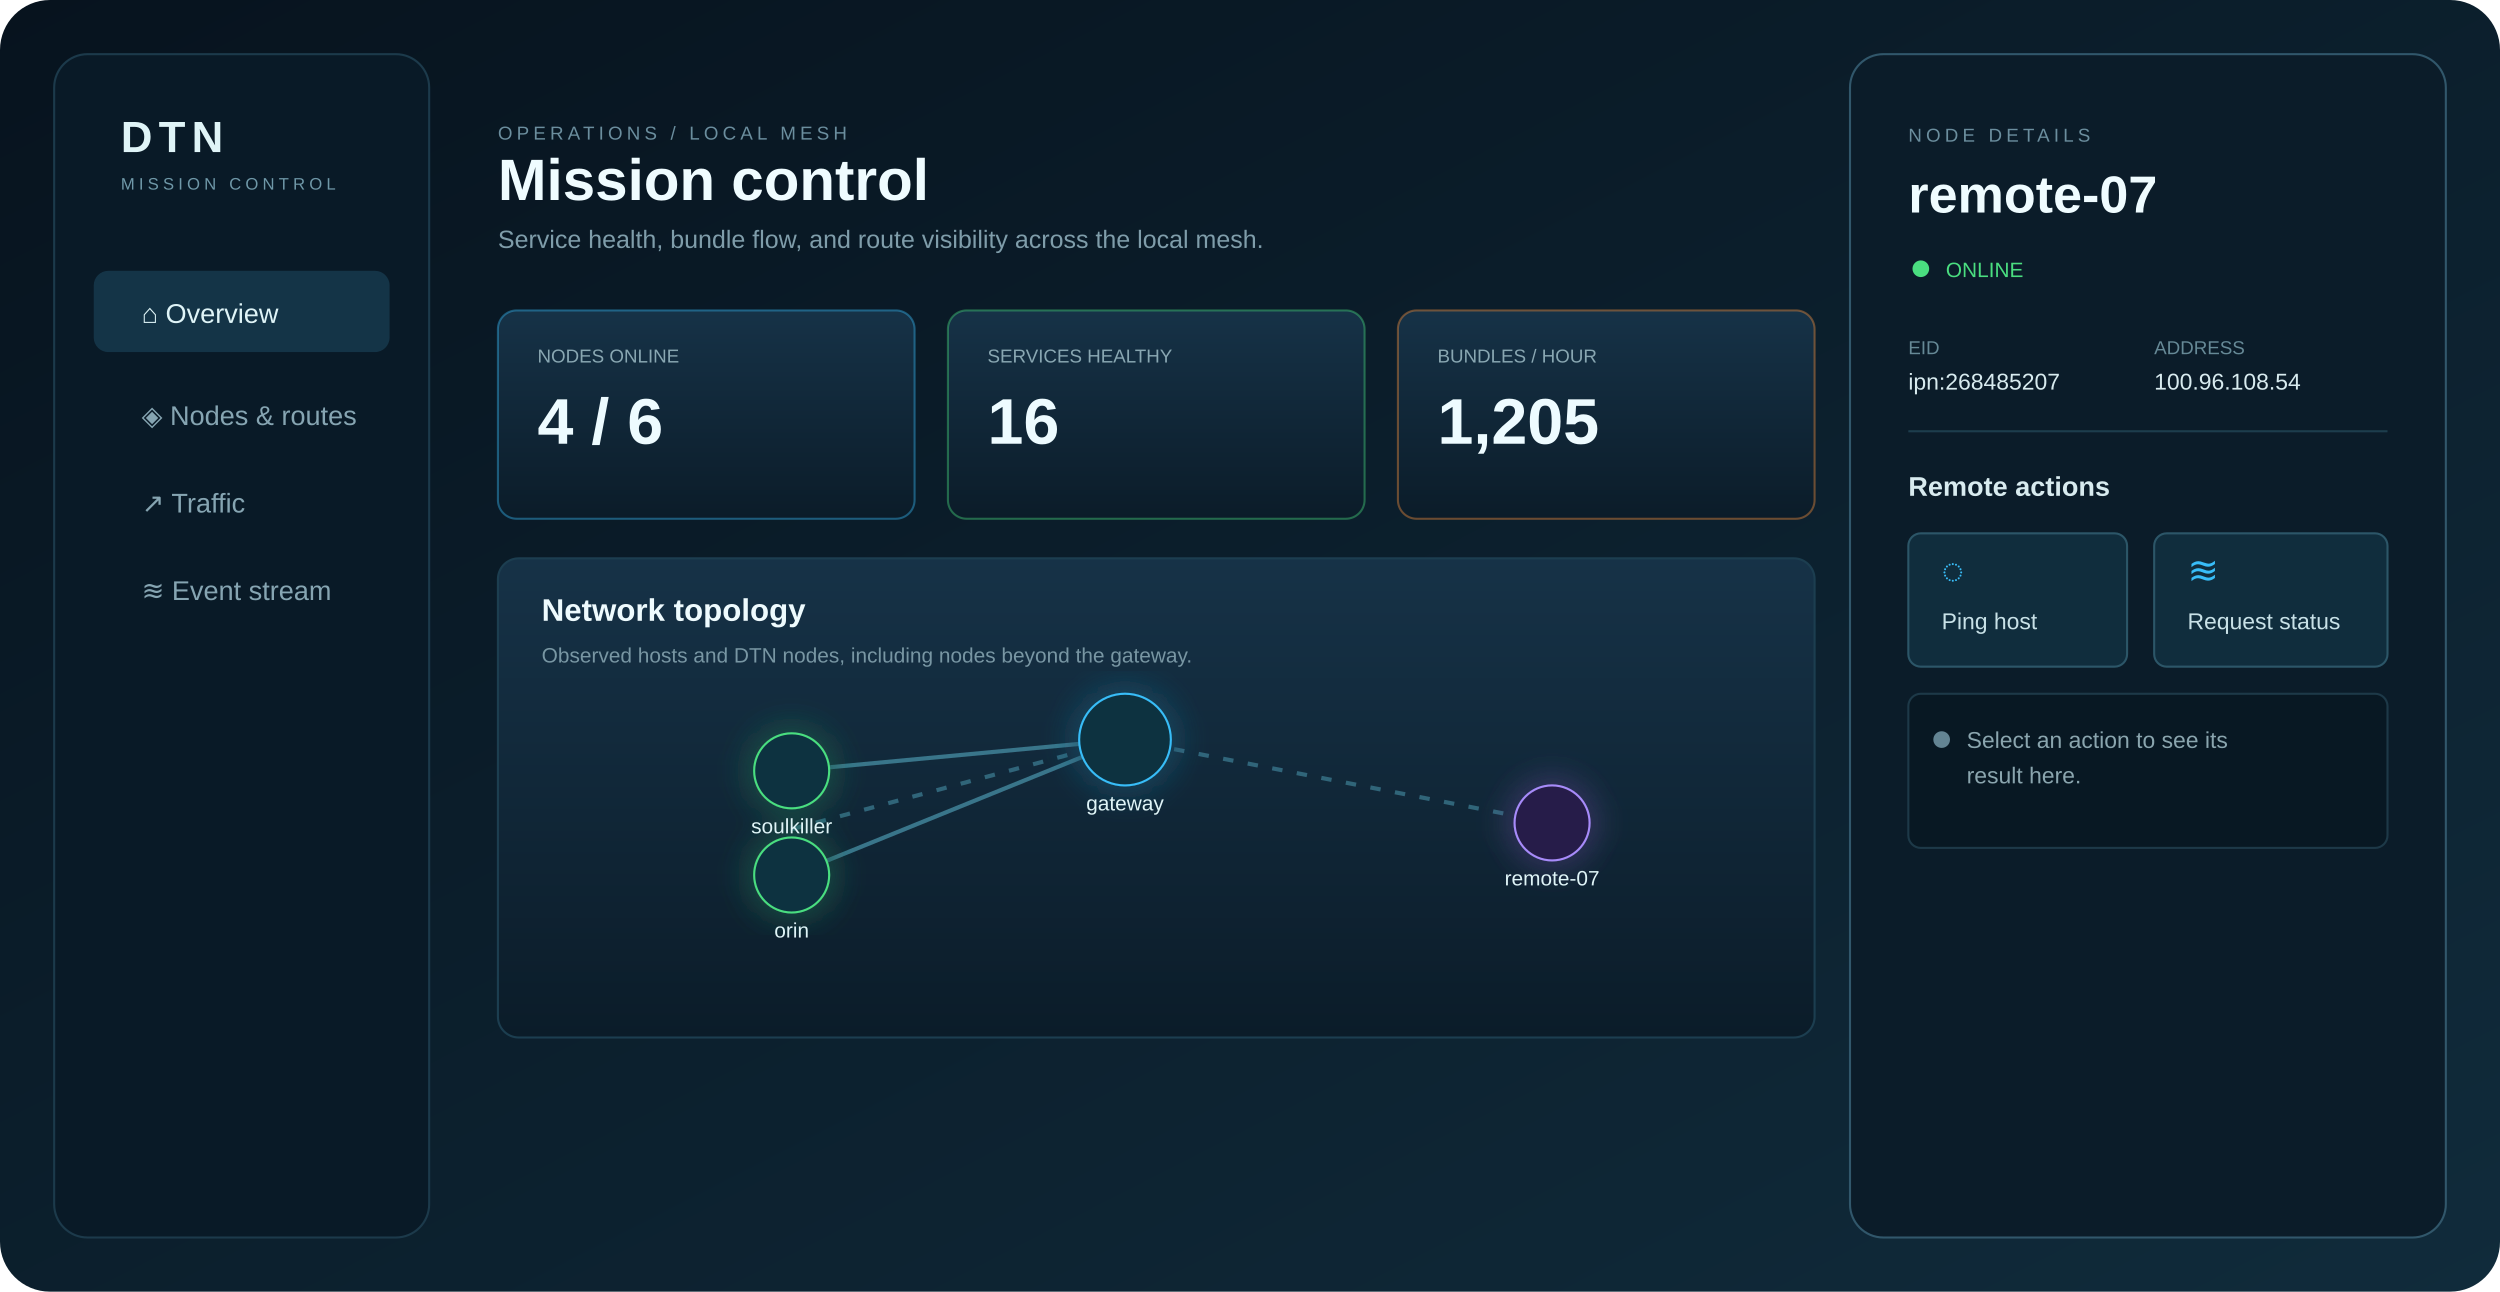
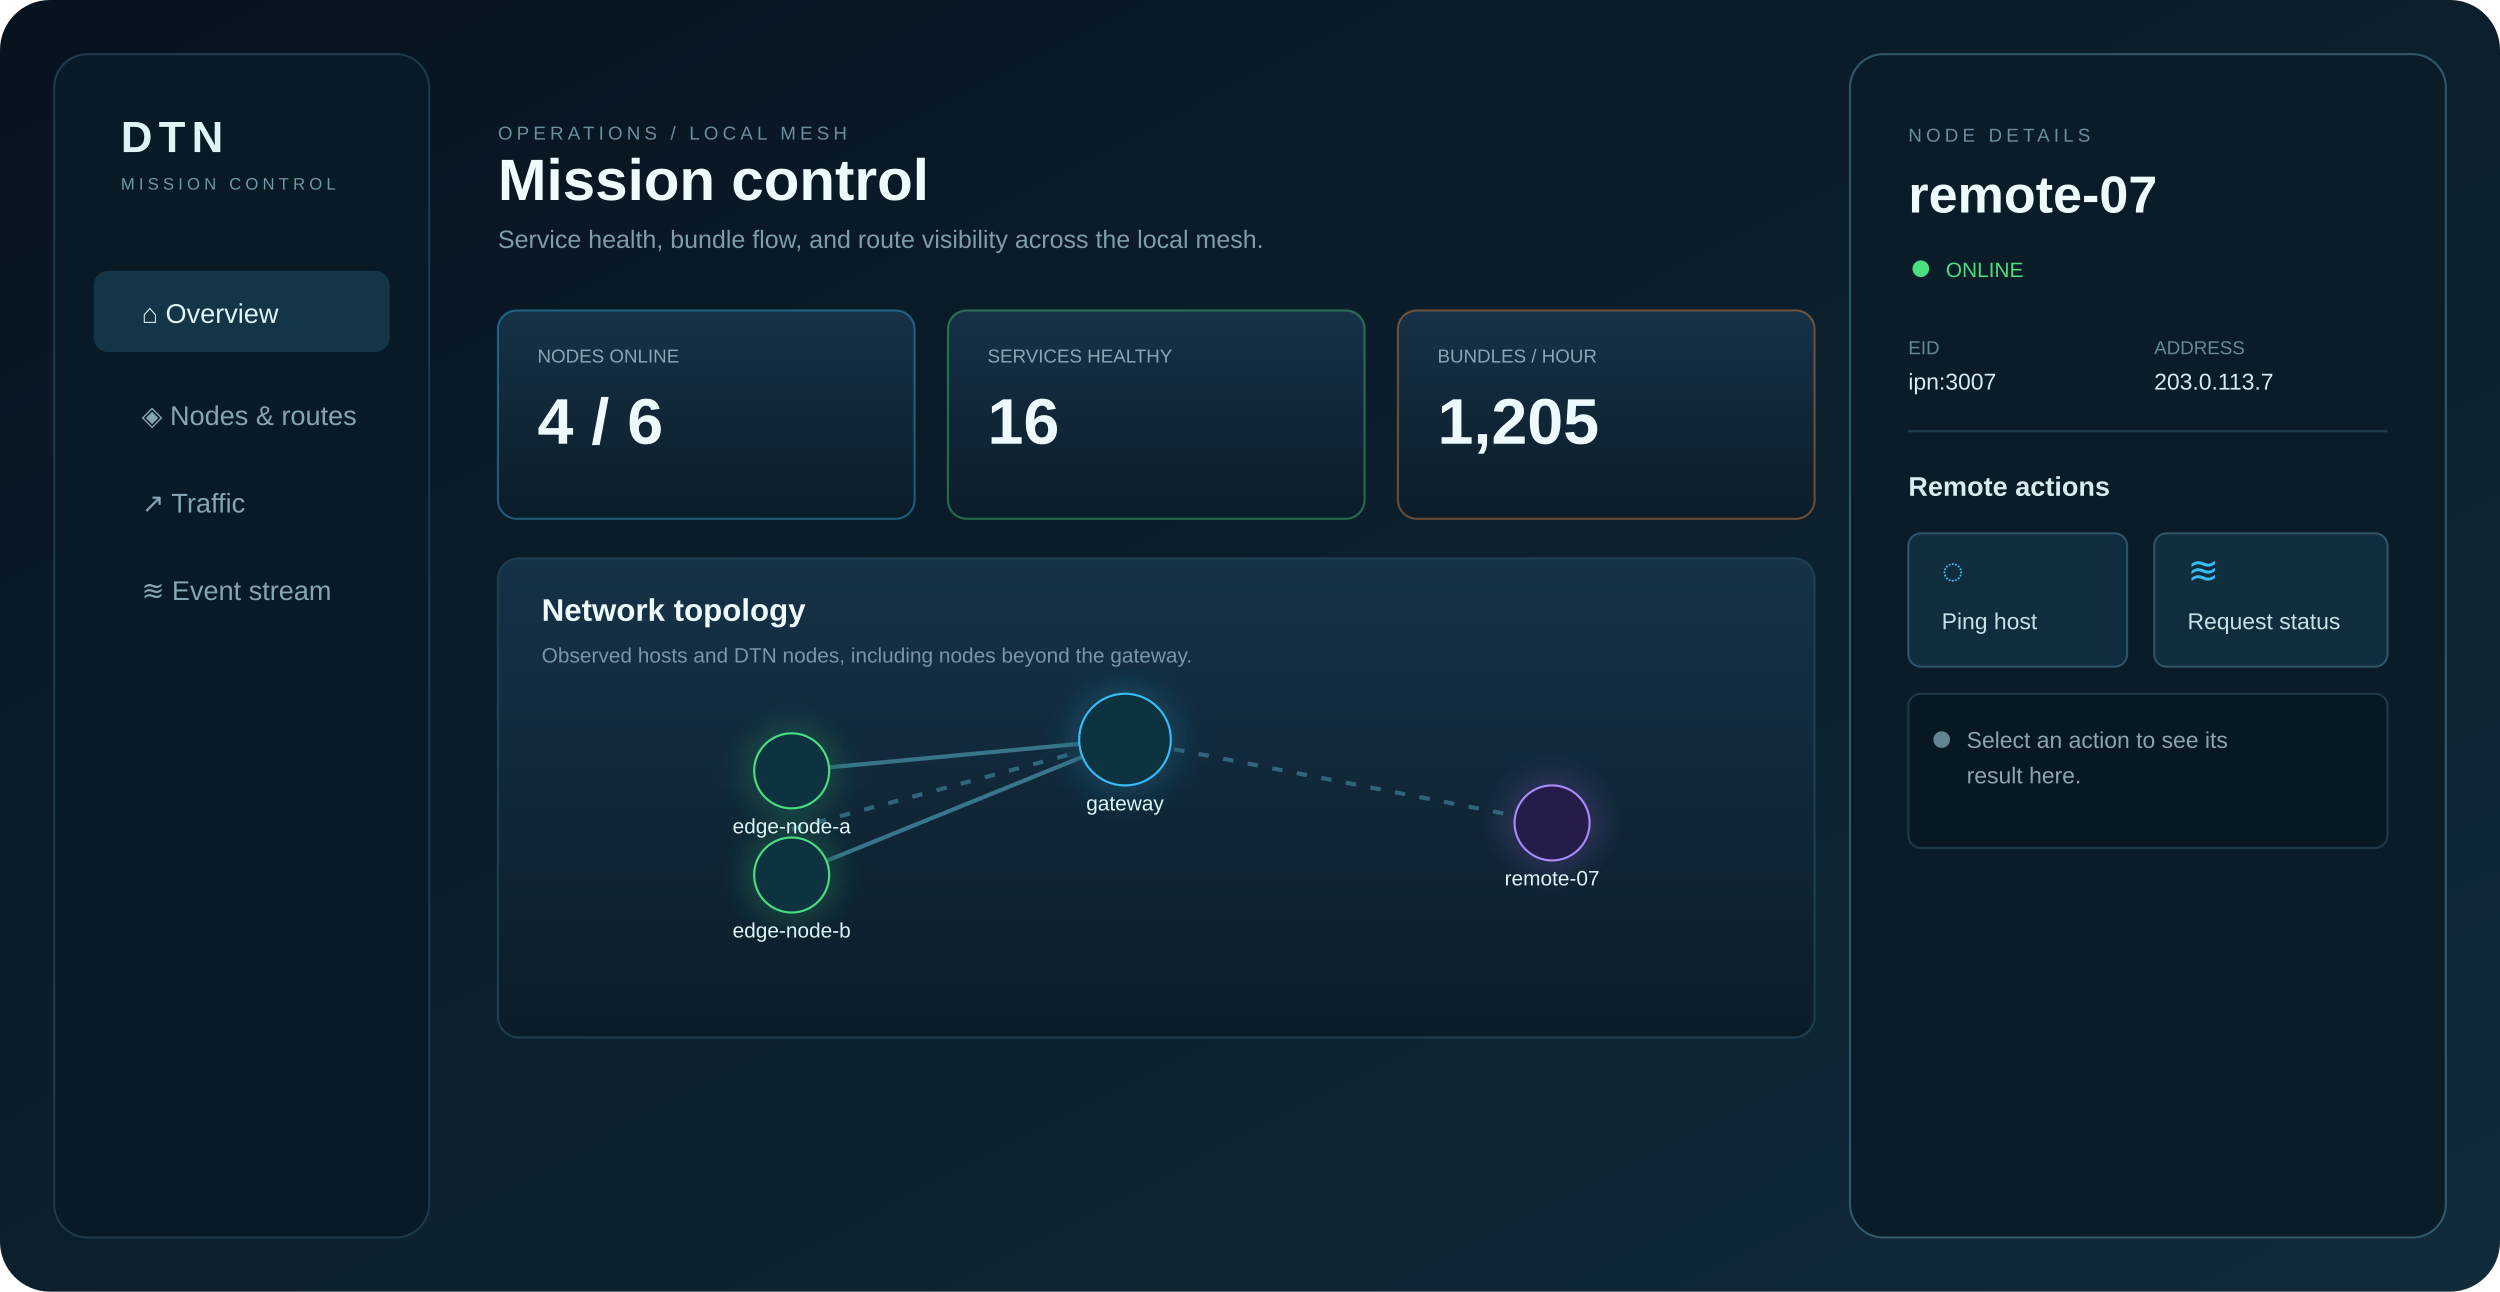
<svg xmlns="http://www.w3.org/2000/svg" viewBox="0 0 1200 620" role="img" aria-labelledby="title desc">
  <defs>
    <linearGradient id="bg" x1="0" y1="0" x2="1" y2="1">
      <stop stop-color="#07131e" />
      <stop offset="1" stop-color="#102b3b" />
    </linearGradient>
    <linearGradient id="panel" x1="0" y1="0" x2="0" y2="1">
      <stop stop-color="#163247" />
      <stop offset="1" stop-color="#0b1c29" />
    </linearGradient>
    <filter id="glow">
      <feGaussianBlur stdDeviation="8" result="b" />
      <feMerge>
        <feMergeNode in="b" />
        <feMergeNode in="SourceGraphic" />
      </feMerge>
    </filter>
  </defs>
  <rect width="1200" height="620" rx="24" fill="url(#bg)" />
  <rect x="26" y="26" width="180" height="568" rx="16" fill="#091a27" stroke="#1c3a4b" />
  <g font-family="Arial, sans-serif" fill="#dff4f7">
    <text x="58" y="73" font-size="21" font-weight="700" letter-spacing="3">DTN</text>
    <text x="58" y="91" font-size="8" fill="#6f98a8" letter-spacing="2">MISSION CONTROL</text>
  </g>
  <g font-family="Arial, sans-serif" font-size="13" fill="#86a5b2">
    <rect x="45" y="130" width="142" height="39" rx="7" fill="#143447" />
    <text x="68" y="155" fill="#dff4f7">⌂  Overview</text>
    <text x="68" y="204">◈  Nodes &amp; routes</text>
    <text x="68" y="246">↗  Traffic</text>
    <text x="68" y="288">≋  Event stream</text>
  </g>
  <g font-family="Arial, sans-serif">
    <text x="239" y="67" fill="#6b8e9e" font-size="9" letter-spacing="2">OPERATIONS / LOCAL MESH</text>
    <text x="239" y="96" fill="#effcff" font-size="28" font-weight="700">Mission control</text>
    <text x="239" y="119" fill="#7f9daa" font-size="12">Service health, bundle flow, and route visibility across the local mesh.</text>
  </g>
  <g>
    <rect x="239" y="149" width="200" height="100" rx="9" fill="url(#panel)" stroke="#38bdf8" stroke-opacity=".4" />
    <rect x="455" y="149" width="200" height="100" rx="9" fill="url(#panel)" stroke="#4ade80" stroke-opacity=".4" />
    <rect x="671" y="149" width="200" height="100" rx="9" fill="url(#panel)" stroke="#fb923c" stroke-opacity=".4" />
    <g font-family="Arial, sans-serif" fill="#89a7b2" font-size="9">
      <text x="258" y="174">NODES ONLINE</text>
      <text x="474" y="174">SERVICES HEALTHY</text>
      <text x="690" y="174">BUNDLES / HOUR</text>
    </g>
    <g font-family="Arial, sans-serif" fill="#edfbff" font-size="31" font-weight="700">
      <text x="258" y="213">4 / 6</text>
      <text x="474" y="213">16</text>
      <text x="690" y="213">1,205</text>
    </g>
  </g>
  <rect x="239" y="268" width="632" height="230" rx="10" fill="url(#panel)" stroke="#1c3e50" />
  <g font-family="Arial, sans-serif">
    <text x="260" y="298" fill="#eefbfe" font-size="15" font-weight="700">Network topology</text>
    <text x="260" y="318" fill="#7896a3" font-size="10">Observed hosts and DTN nodes, including nodes beyond the gateway.</text>
  </g>
  <g stroke="#39758a" stroke-opacity=".8" stroke-width="2" stroke-dasharray="5 7">
    <path d="M380 398 L540 355" />
    <path d="M540 355 L745 395" />
  </g>
  <g stroke="#39758a" stroke-width="2">
    <path d="M380 420 L540 355" />
    <path d="M380 370 L540 355" />
  </g>
  <g filter="url(#glow)">
    <circle cx="380" cy="370" r="18" fill="#0e3341" stroke="#4ade80" />
    <circle cx="380" cy="420" r="18" fill="#0e3341" stroke="#4ade80" />
    <circle cx="540" cy="355" r="22" fill="#0e3341" stroke="#38bdf8" />
    <circle cx="745" cy="395" r="18" fill="#281e48" stroke="#a78bfa" />
  </g>
  <g font-family="Arial, sans-serif" font-size="10" text-anchor="middle">
-     <text x="380" y="400" fill="#dff4f7">soulkiller</text>
-     <text x="380" y="450" fill="#dff4f7">orin</text>
+     <text x="380" y="400" fill="#dff4f7">edge-node-a</text>
+     <text x="380" y="450" fill="#dff4f7">edge-node-b</text>
    <text x="540" y="389" fill="#dff4f7">gateway</text>
    <text x="745" y="425" fill="#dff4f7">remote-07</text>
  </g>
  <rect x="888" y="26" width="286" height="568" rx="16" fill="#0b1c29" stroke="#31576b" />
  <g font-family="Arial, sans-serif">
    <text x="916" y="68" fill="#6b8e9e" font-size="9" letter-spacing="2">NODE DETAILS</text>
    <text x="916" y="102" fill="#effcff" font-size="25" font-weight="700">remote-07</text>
    <circle cx="922" cy="129" r="4" fill="#4ade80" />
    <text x="934" y="133" fill="#4ade80" font-size="10">ONLINE</text>
    <text x="916" y="170" fill="#668996" font-size="9">EID</text>
-     <text x="916" y="187" fill="#d8ebef" font-size="11">ipn:268485207</text>
+     <text x="916" y="187" fill="#d8ebef" font-size="11">ipn:3007</text>
    <text x="1034" y="170" fill="#668996" font-size="9">ADDRESS</text>
-     <text x="1034" y="187" fill="#d8ebef" font-size="11">100.96.108.54</text>
+     <text x="1034" y="187" fill="#d8ebef" font-size="11">203.0.113.7</text>
    <line x1="916" y1="207" x2="1146" y2="207" stroke="#1d3d4d" />
    <text x="916" y="238" fill="#d8ebef" font-size="13" font-weight="700">Remote actions</text>
  </g>
  <g font-family="Arial, sans-serif" font-size="11">
    <rect x="916" y="256" width="105" height="64" rx="6" fill="#102d3d" stroke="#2c5668" />
    <text x="932" y="280" fill="#38bdf8" font-size="18">◌</text>
    <text x="932" y="302" fill="#c8e1e7">Ping host</text>
    <rect x="1034" y="256" width="112" height="64" rx="6" fill="#102d3d" stroke="#2c5668" />
    <text x="1050" y="280" fill="#38bdf8" font-size="18">≋</text>
    <text x="1050" y="302" fill="#c8e1e7">Request status</text>
    <rect x="916" y="333" width="230" height="74" rx="6" fill="#081823" stroke="#1d3948" />
    <circle cx="932" cy="355" r="4" fill="#638493" />
    <text x="944" y="359" fill="#8aa5ae">Select an action to see its</text>
    <text x="944" y="376" fill="#8aa5ae">result here.</text>
  </g>
</svg>
